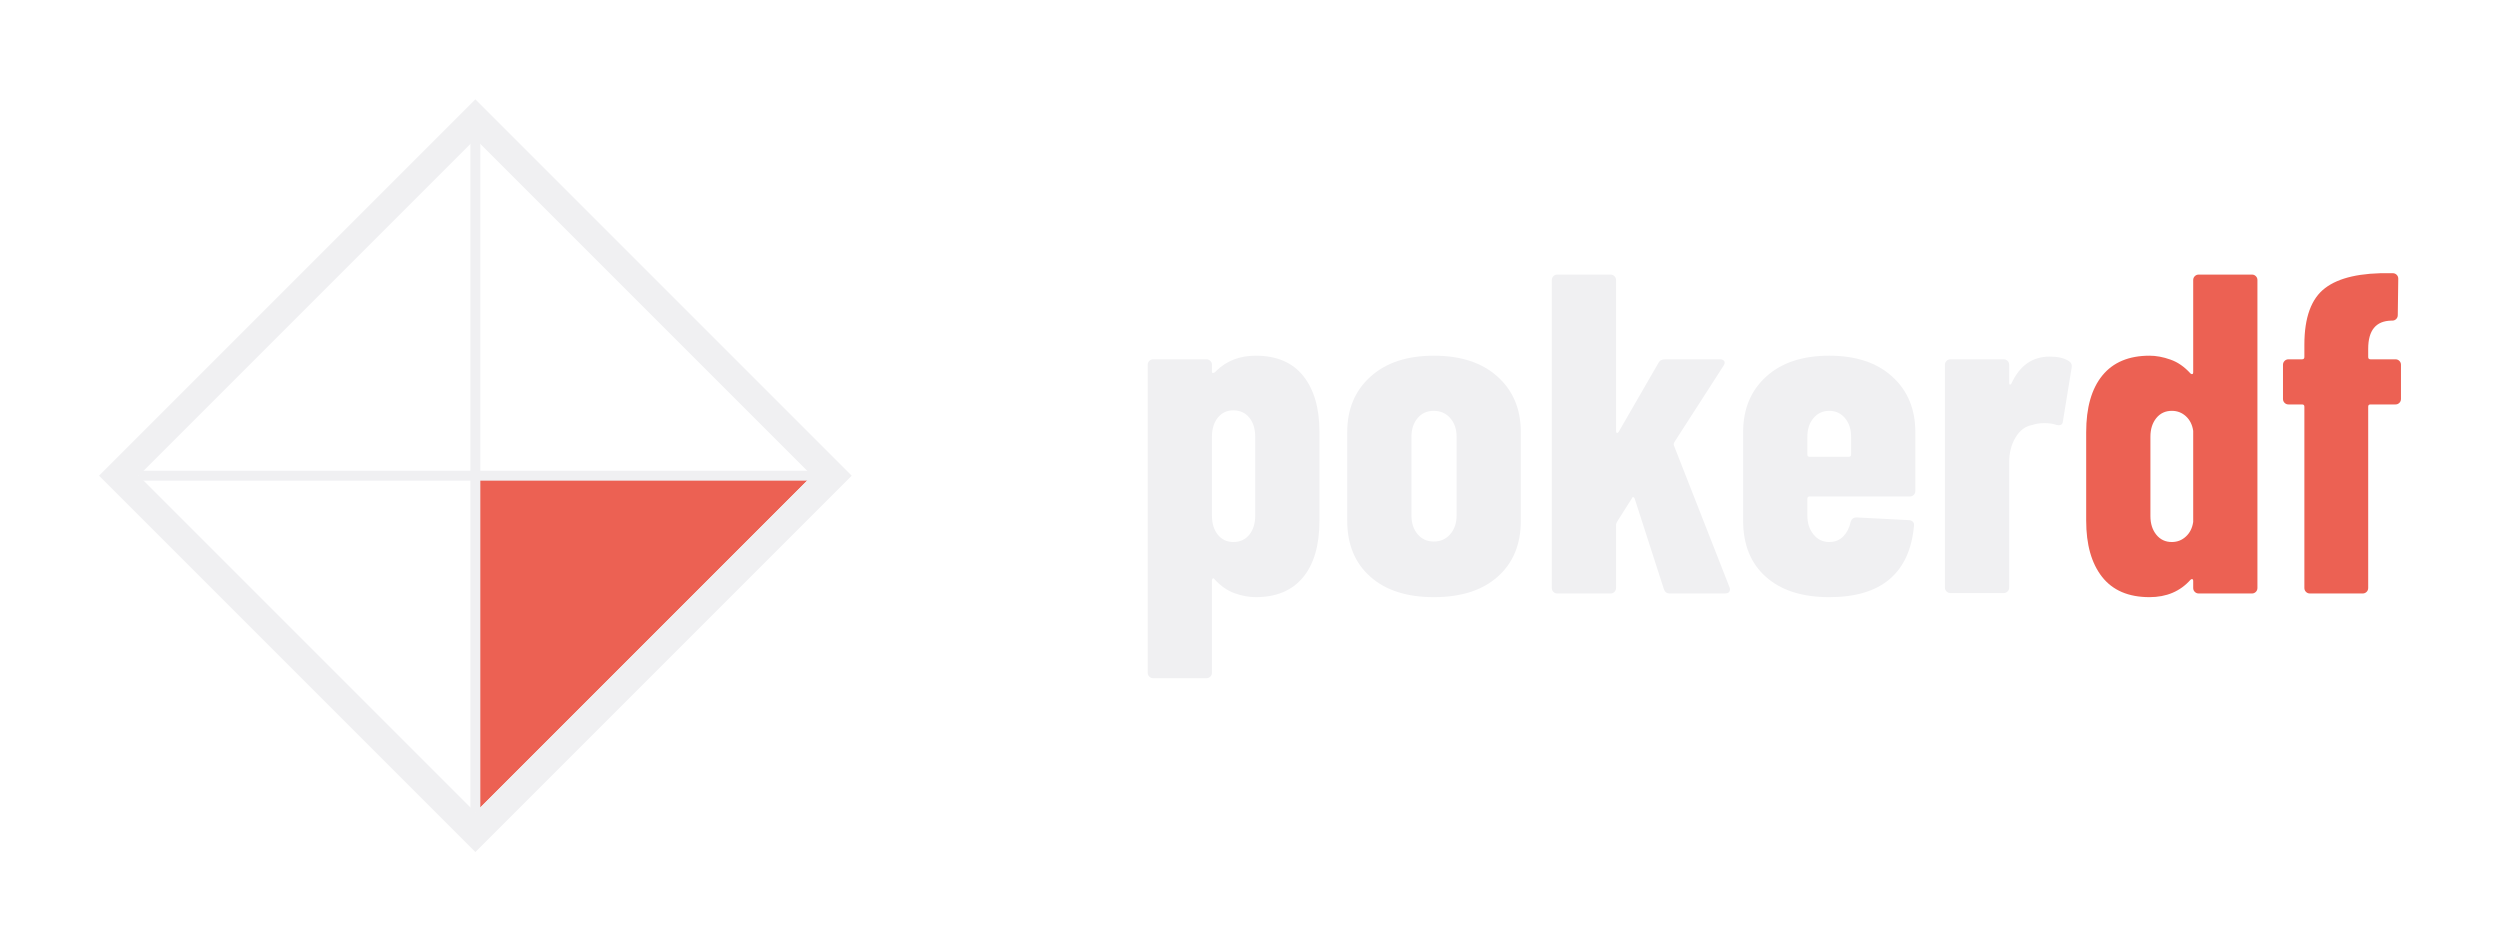
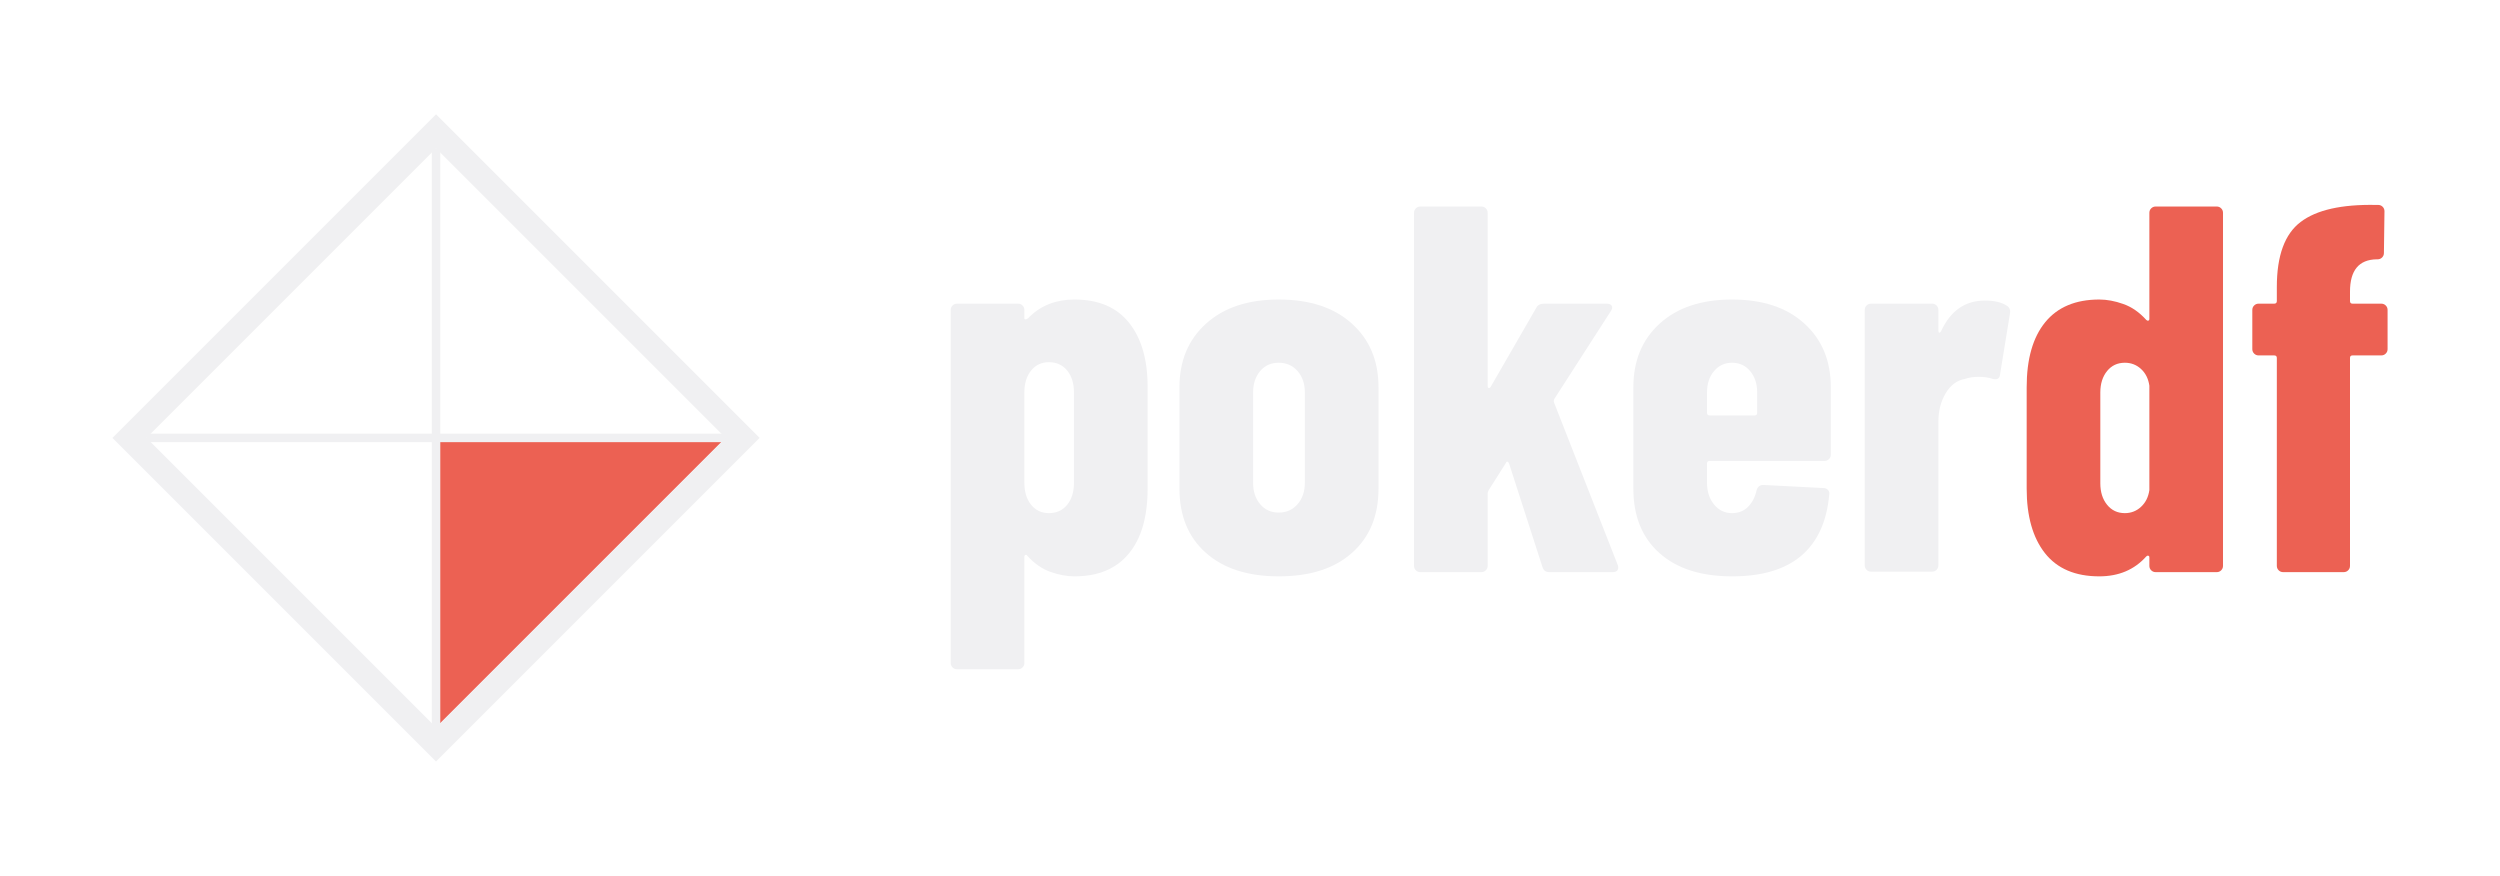
- <svg xmlns="http://www.w3.org/2000/svg" viewBox="0 0 360 137" role="img" aria-label="PokerDF">
-   <path d="M68.454 68.500 L116.942 68.500 L68.454 116.988 Z" fill="#EC6153" />
-   <path d="M68.454 14.307 L122.647 68.500 L68.454 122.693 L14.261 68.500 Z M68.454 20.012 L116.942 68.500 L68.454 116.988 L19.966 68.500 Z" fill="#F0F0F2" fill-rule="evenodd" />
-   <line x1="19.966" y1="68.500" x2="116.942" y2="68.500" stroke="#F0F0F2" stroke-width="1.426" />
-   <line x1="68.454" y1="20.012" x2="68.454" y2="116.988" stroke="#F0F0F2" stroke-width="1.426" />
-   <path d="M190.00 62.17V74.97Q190.00 80.28 187.64 83.13Q185.28 85.99 180.82 85.99Q179.37 85.99 177.80 85.43Q176.22 84.87 174.91 83.43Q174.78 83.23 174.65 83.30Q174.52 83.36 174.52 83.56V96.88Q174.52 97.20 174.29 97.43Q174.06 97.66 173.73 97.66H166.06Q165.73 97.66 165.50 97.43Q165.27 97.20 165.27 96.88V52.53Q165.27 52.20 165.50 51.97Q165.73 51.74 166.06 51.74H173.73Q174.06 51.74 174.29 51.97Q174.52 52.20 174.52 52.53V53.58Q174.52 53.71 174.65 53.71Q174.91 53.71 175.17 53.38Q177.40 51.22 180.82 51.22Q185.34 51.22 187.67 54.14Q190.00 57.06 190.00 62.17ZM177.60 59.09Q176.22 59.09 175.37 60.14Q174.52 61.19 174.52 62.89V74.24Q174.52 75.95 175.37 77.00Q176.22 78.05 177.60 78.05Q179.04 78.05 179.90 77.00Q180.75 75.95 180.75 74.24V62.89Q180.75 61.19 179.90 60.14Q179.04 59.09 177.60 59.09Z" fill="#F0F0F2" />
-   <path d="M194.00 74.97V62.24Q194.00 57.25 197.35 54.24Q200.69 51.22 206.47 51.22Q212.30 51.22 215.65 54.24Q219.00 57.25 219.00 62.24V74.97Q219.00 80.08 215.68 83.03Q212.37 85.99 206.47 85.99Q200.63 85.99 197.31 83.03Q194.00 80.08 194.00 74.97ZM209.75 74.24V62.89Q209.75 61.25 208.83 60.20Q207.91 59.16 206.47 59.16Q205.02 59.16 204.14 60.20Q203.25 61.25 203.25 62.89V74.24Q203.25 75.88 204.14 76.93Q205.02 77.98 206.47 77.98Q207.91 77.98 208.83 76.93Q209.75 75.88 209.75 74.24Z" fill="#F0F0F2" />
-   <path d="M223.46 84.67V40.33Q223.46 40.00 223.69 39.77Q223.92 39.54 224.24 39.54H231.92Q232.25 39.54 232.48 39.77Q232.71 40.00 232.71 40.33V62.04Q232.71 62.30 232.84 62.34Q232.97 62.37 233.10 62.17L238.81 52.27Q239.07 51.74 239.79 51.74H247.66Q248.12 51.74 248.29 52.00Q248.45 52.27 248.19 52.66L241.10 63.68Q240.97 63.94 241.04 64.14L249.04 84.54Q249.11 84.67 249.11 84.87Q249.11 85.46 248.39 85.46H240.45Q239.79 85.46 239.59 84.81L235.40 71.82Q235.33 71.62 235.20 71.59Q235.07 71.55 235.00 71.75L232.84 75.16Q232.71 75.42 232.71 75.56V84.67Q232.71 85.00 232.48 85.23Q232.25 85.46 231.92 85.46H224.24Q223.92 85.46 223.69 85.23Q223.46 85.00 223.46 84.67Z" fill="#F0F0F2" />
-   <path d="M275.02 71.49H260.59Q260.26 71.49 260.26 71.82V74.24Q260.26 75.88 261.15 76.97Q262.03 78.05 263.41 78.05Q264.65 78.05 265.44 77.23Q266.23 76.41 266.49 75.16Q266.69 74.51 267.34 74.51L274.89 74.90Q275.22 74.90 275.45 75.13Q275.68 75.36 275.61 75.75Q275.15 80.80 272.10 83.40Q269.05 85.99 263.41 85.99Q257.57 85.99 254.29 83.07Q251.01 80.15 251.01 74.97V62.24Q251.01 57.25 254.32 54.24Q257.64 51.22 263.41 51.22Q269.18 51.22 272.49 54.24Q275.81 57.25 275.81 62.24V70.70Q275.81 71.03 275.58 71.26Q275.35 71.49 275.02 71.49ZM260.26 62.89V65.45Q260.26 65.78 260.59 65.78H266.23Q266.56 65.78 266.56 65.45V62.89Q266.56 61.25 265.67 60.20Q264.79 59.16 263.41 59.16Q262.03 59.16 261.15 60.20Q260.26 61.25 260.26 62.89Z" fill="#F0F0F2" />
-   <path d="M297.92 52.00Q298.44 52.33 298.31 52.99L297.06 60.66Q297.00 61.39 296.14 61.19Q295.42 60.93 294.37 60.93Q293.39 60.93 292.67 61.19Q291.16 61.45 290.24 62.99Q289.32 64.53 289.32 66.57V84.61Q289.32 84.94 289.09 85.17Q288.86 85.40 288.53 85.40H280.86Q280.53 85.40 280.30 85.17Q280.07 84.94 280.07 84.61V52.53Q280.07 52.20 280.30 51.97Q280.53 51.74 280.86 51.74H288.53Q288.86 51.74 289.09 51.97Q289.32 52.20 289.32 52.53V55.09Q289.32 55.35 289.42 55.38Q289.52 55.42 289.65 55.22Q291.42 51.35 295.16 51.35Q296.93 51.35 297.92 52.00Z" fill="#F0F0F2" />
-   <path d="M316.61 39.54H324.29Q324.61 39.54 324.84 39.77Q325.07 40.00 325.07 40.33V84.67Q325.07 85.00 324.84 85.23Q324.61 85.46 324.29 85.46H316.61Q316.28 85.46 316.05 85.23Q315.82 85.00 315.82 84.67V83.62Q315.82 83.43 315.69 83.40Q315.56 83.36 315.43 83.49Q313.20 85.99 309.53 85.99Q305.00 85.99 302.70 83.07Q300.41 80.15 300.41 74.97V62.24Q300.41 56.92 302.74 54.07Q305.07 51.22 309.53 51.22Q310.97 51.22 312.54 51.78Q314.12 52.33 315.43 53.78Q315.56 53.91 315.69 53.87Q315.82 53.84 315.82 53.64V40.33Q315.82 40.00 316.05 39.77Q316.28 39.54 316.61 39.54ZM315.82 75.16V62.04Q315.63 60.73 314.77 59.94Q313.92 59.16 312.74 59.16Q311.36 59.16 310.51 60.20Q309.66 61.25 309.66 62.89V74.31Q309.66 75.95 310.51 77.00Q311.36 78.05 312.74 78.05Q313.92 78.05 314.77 77.26Q315.63 76.47 315.82 75.16Z" fill="#EC6153" />
-   <path d="M345.74 52.53V57.45Q345.74 57.78 345.51 58.01Q345.28 58.24 344.95 58.24H341.34Q341.02 58.24 341.02 58.56V84.67Q341.02 85.00 340.79 85.23Q340.56 85.46 340.23 85.46H332.62Q332.29 85.46 332.06 85.23Q331.83 85.00 331.83 84.67V58.56Q331.83 58.24 331.50 58.24H329.54Q329.21 58.24 328.98 58.01Q328.75 57.78 328.75 57.45V52.53Q328.75 52.20 328.98 51.97Q329.21 51.74 329.54 51.74H331.50Q331.83 51.74 331.83 51.41V49.64Q331.83 43.74 334.82 41.48Q337.80 39.21 344.30 39.34H344.56Q344.89 39.34 345.12 39.57Q345.35 39.80 345.35 40.13L345.28 45.38Q345.28 45.71 345.05 45.94Q344.82 46.17 344.49 46.17H344.36Q341.02 46.23 341.02 50.23V51.41Q341.02 51.74 341.34 51.74H344.95Q345.28 51.74 345.51 51.97Q345.74 52.20 345.74 52.53Z" fill="#EC6153" />
+ <svg xmlns="http://www.w3.org/2000/svg" viewBox="0 0 314 110" role="img" aria-label="pokerdf">
+   <g transform="translate(3.425 3.625) scale(0.75)">
+     <path d="M68.454 68.500 L116.942 68.500 L68.454 116.988 Z" fill="#EC6153" />
+     <path d="M68.454 14.307 L122.647 68.500 L68.454 122.693 L14.261 68.500 Z M68.454 20.012 L116.942 68.500 L68.454 116.988 L19.966 68.500 Z" fill="#F0F0F2" fill-rule="evenodd" />
+     <line x1="19.966" y1="68.500" x2="116.942" y2="68.500" stroke="#F0F0F2" stroke-width="1.426" />
+     <line x1="68.454" y1="20.012" x2="68.454" y2="116.988" stroke="#F0F0F2" stroke-width="1.426" />
+   </g>
+   <g transform="translate(-45.860 -13.600)">
+     <path d="M190.00 62.17V74.97Q190.00 80.28 187.64 83.13Q185.28 85.99 180.82 85.99Q179.37 85.99 177.80 85.43Q176.22 84.87 174.91 83.43Q174.78 83.23 174.65 83.30Q174.52 83.36 174.52 83.56V96.88Q174.52 97.20 174.29 97.43Q174.06 97.66 173.73 97.66H166.06Q165.73 97.66 165.50 97.43Q165.27 97.20 165.27 96.88V52.53Q165.27 52.20 165.50 51.97Q165.73 51.74 166.06 51.74H173.73Q174.06 51.74 174.29 51.97Q174.52 52.20 174.52 52.53V53.58Q174.52 53.71 174.65 53.71Q174.91 53.71 175.17 53.38Q177.40 51.22 180.82 51.22Q185.34 51.22 187.67 54.14Q190.00 57.06 190.00 62.17ZM177.60 59.09Q176.22 59.09 175.37 60.14Q174.52 61.19 174.52 62.89V74.24Q174.52 75.95 175.37 77.00Q176.22 78.05 177.60 78.05Q179.04 78.05 179.90 77.00Q180.75 75.95 180.75 74.24V62.89Q180.75 61.19 179.90 60.14Q179.04 59.09 177.60 59.09Z" fill="#F0F0F2" />
+     <path d="M194.00 74.97V62.24Q194.00 57.25 197.35 54.24Q200.69 51.22 206.47 51.22Q212.30 51.22 215.65 54.24Q219.00 57.25 219.00 62.24V74.97Q219.00 80.08 215.68 83.03Q212.37 85.99 206.47 85.99Q200.63 85.99 197.31 83.03Q194.00 80.08 194.00 74.97ZM209.75 74.24V62.89Q209.75 61.25 208.83 60.20Q207.91 59.16 206.47 59.16Q205.02 59.16 204.14 60.20Q203.25 61.25 203.25 62.89V74.24Q203.25 75.88 204.14 76.93Q205.02 77.98 206.47 77.98Q207.91 77.98 208.83 76.93Q209.75 75.88 209.75 74.24Z" fill="#F0F0F2" />
+     <path d="M223.46 84.67V40.33Q223.46 40.00 223.69 39.77Q223.92 39.54 224.24 39.54H231.92Q232.25 39.54 232.48 39.77Q232.71 40.00 232.71 40.33V62.04Q232.71 62.30 232.84 62.34Q232.97 62.37 233.10 62.17L238.81 52.27Q239.07 51.74 239.79 51.74H247.66Q248.12 51.74 248.29 52.00Q248.45 52.27 248.19 52.66L241.10 63.68Q240.97 63.94 241.04 64.14L249.04 84.54Q249.11 84.67 249.11 84.87Q249.11 85.46 248.39 85.46H240.45Q239.79 85.46 239.59 84.81L235.40 71.82Q235.33 71.62 235.20 71.59Q235.07 71.55 235.00 71.75L232.84 75.16Q232.71 75.42 232.71 75.56V84.67Q232.71 85.00 232.48 85.23Q232.25 85.46 231.92 85.46H224.24Q223.92 85.46 223.69 85.23Q223.46 85.00 223.46 84.67Z" fill="#F0F0F2" />
+     <path d="M275.02 71.49H260.59Q260.26 71.49 260.26 71.82V74.24Q260.26 75.88 261.15 76.97Q262.03 78.05 263.41 78.05Q264.65 78.05 265.44 77.23Q266.23 76.41 266.49 75.16Q266.69 74.51 267.34 74.51L274.89 74.90Q275.22 74.90 275.45 75.13Q275.68 75.36 275.61 75.75Q275.15 80.80 272.10 83.40Q269.05 85.99 263.41 85.99Q257.57 85.99 254.29 83.07Q251.01 80.15 251.01 74.97V62.24Q251.01 57.25 254.32 54.24Q257.64 51.22 263.41 51.22Q269.18 51.22 272.49 54.24Q275.81 57.25 275.81 62.24V70.70Q275.81 71.03 275.58 71.26Q275.35 71.49 275.02 71.49ZM260.26 62.89V65.45Q260.26 65.78 260.59 65.78H266.23Q266.56 65.78 266.56 65.45V62.89Q266.56 61.25 265.67 60.20Q264.79 59.16 263.41 59.16Q262.03 59.16 261.15 60.20Q260.26 61.25 260.26 62.89Z" fill="#F0F0F2" />
+     <path d="M297.92 52.00Q298.44 52.33 298.31 52.99L297.06 60.66Q297.00 61.39 296.14 61.19Q295.42 60.93 294.37 60.93Q293.39 60.93 292.67 61.19Q291.16 61.45 290.24 62.99Q289.32 64.53 289.32 66.57V84.61Q289.32 84.94 289.09 85.17Q288.86 85.40 288.53 85.40H280.86Q280.53 85.40 280.30 85.17Q280.07 84.94 280.07 84.61V52.53Q280.07 52.20 280.30 51.97Q280.53 51.74 280.86 51.74H288.53Q288.86 51.74 289.09 51.97Q289.32 52.20 289.32 52.53V55.09Q289.32 55.35 289.42 55.38Q289.52 55.42 289.65 55.22Q291.42 51.35 295.16 51.35Q296.93 51.35 297.92 52.00Z" fill="#F0F0F2" />
+     <path d="M316.61 39.54H324.29Q324.61 39.54 324.84 39.77Q325.07 40.00 325.07 40.33V84.67Q325.07 85.00 324.84 85.23Q324.61 85.46 324.29 85.46H316.61Q316.28 85.46 316.05 85.23Q315.82 85.00 315.82 84.67V83.62Q315.82 83.43 315.69 83.40Q315.56 83.36 315.43 83.49Q313.20 85.99 309.53 85.99Q305.00 85.99 302.70 83.07Q300.41 80.15 300.41 74.97V62.24Q300.41 56.92 302.74 54.07Q305.07 51.22 309.53 51.22Q310.97 51.22 312.54 51.78Q314.12 52.33 315.43 53.78Q315.56 53.91 315.69 53.87Q315.82 53.84 315.82 53.64V40.33Q315.82 40.00 316.05 39.77Q316.28 39.54 316.61 39.54ZM315.82 75.16V62.04Q315.63 60.73 314.77 59.94Q313.92 59.16 312.74 59.16Q311.36 59.16 310.51 60.20Q309.66 61.25 309.66 62.89V74.31Q309.66 75.95 310.51 77.00Q311.36 78.05 312.74 78.05Q313.92 78.05 314.77 77.26Q315.63 76.47 315.82 75.16Z" fill="#EC6153" />
+     <path d="M345.74 52.53V57.45Q345.74 57.78 345.51 58.01Q345.28 58.24 344.95 58.24H341.34Q341.02 58.24 341.02 58.56V84.67Q341.02 85.00 340.79 85.23Q340.56 85.46 340.23 85.46H332.62Q332.29 85.46 332.06 85.23Q331.83 85.00 331.83 84.67V58.56Q331.83 58.24 331.50 58.24H329.54Q329.21 58.24 328.98 58.01Q328.75 57.78 328.75 57.45V52.53Q328.75 52.20 328.98 51.97Q329.21 51.74 329.54 51.74H331.50Q331.83 51.74 331.83 51.41V49.64Q331.83 43.74 334.82 41.48Q337.80 39.21 344.30 39.34H344.56Q344.89 39.34 345.12 39.57Q345.35 39.80 345.35 40.13L345.28 45.38Q345.28 45.71 345.05 45.94Q344.82 46.17 344.49 46.17H344.36Q341.02 46.23 341.02 50.23V51.41Q341.02 51.74 341.34 51.74H344.95Q345.28 51.74 345.51 51.97Q345.74 52.20 345.74 52.53Z" fill="#EC6153" />
+   </g>
</svg>
